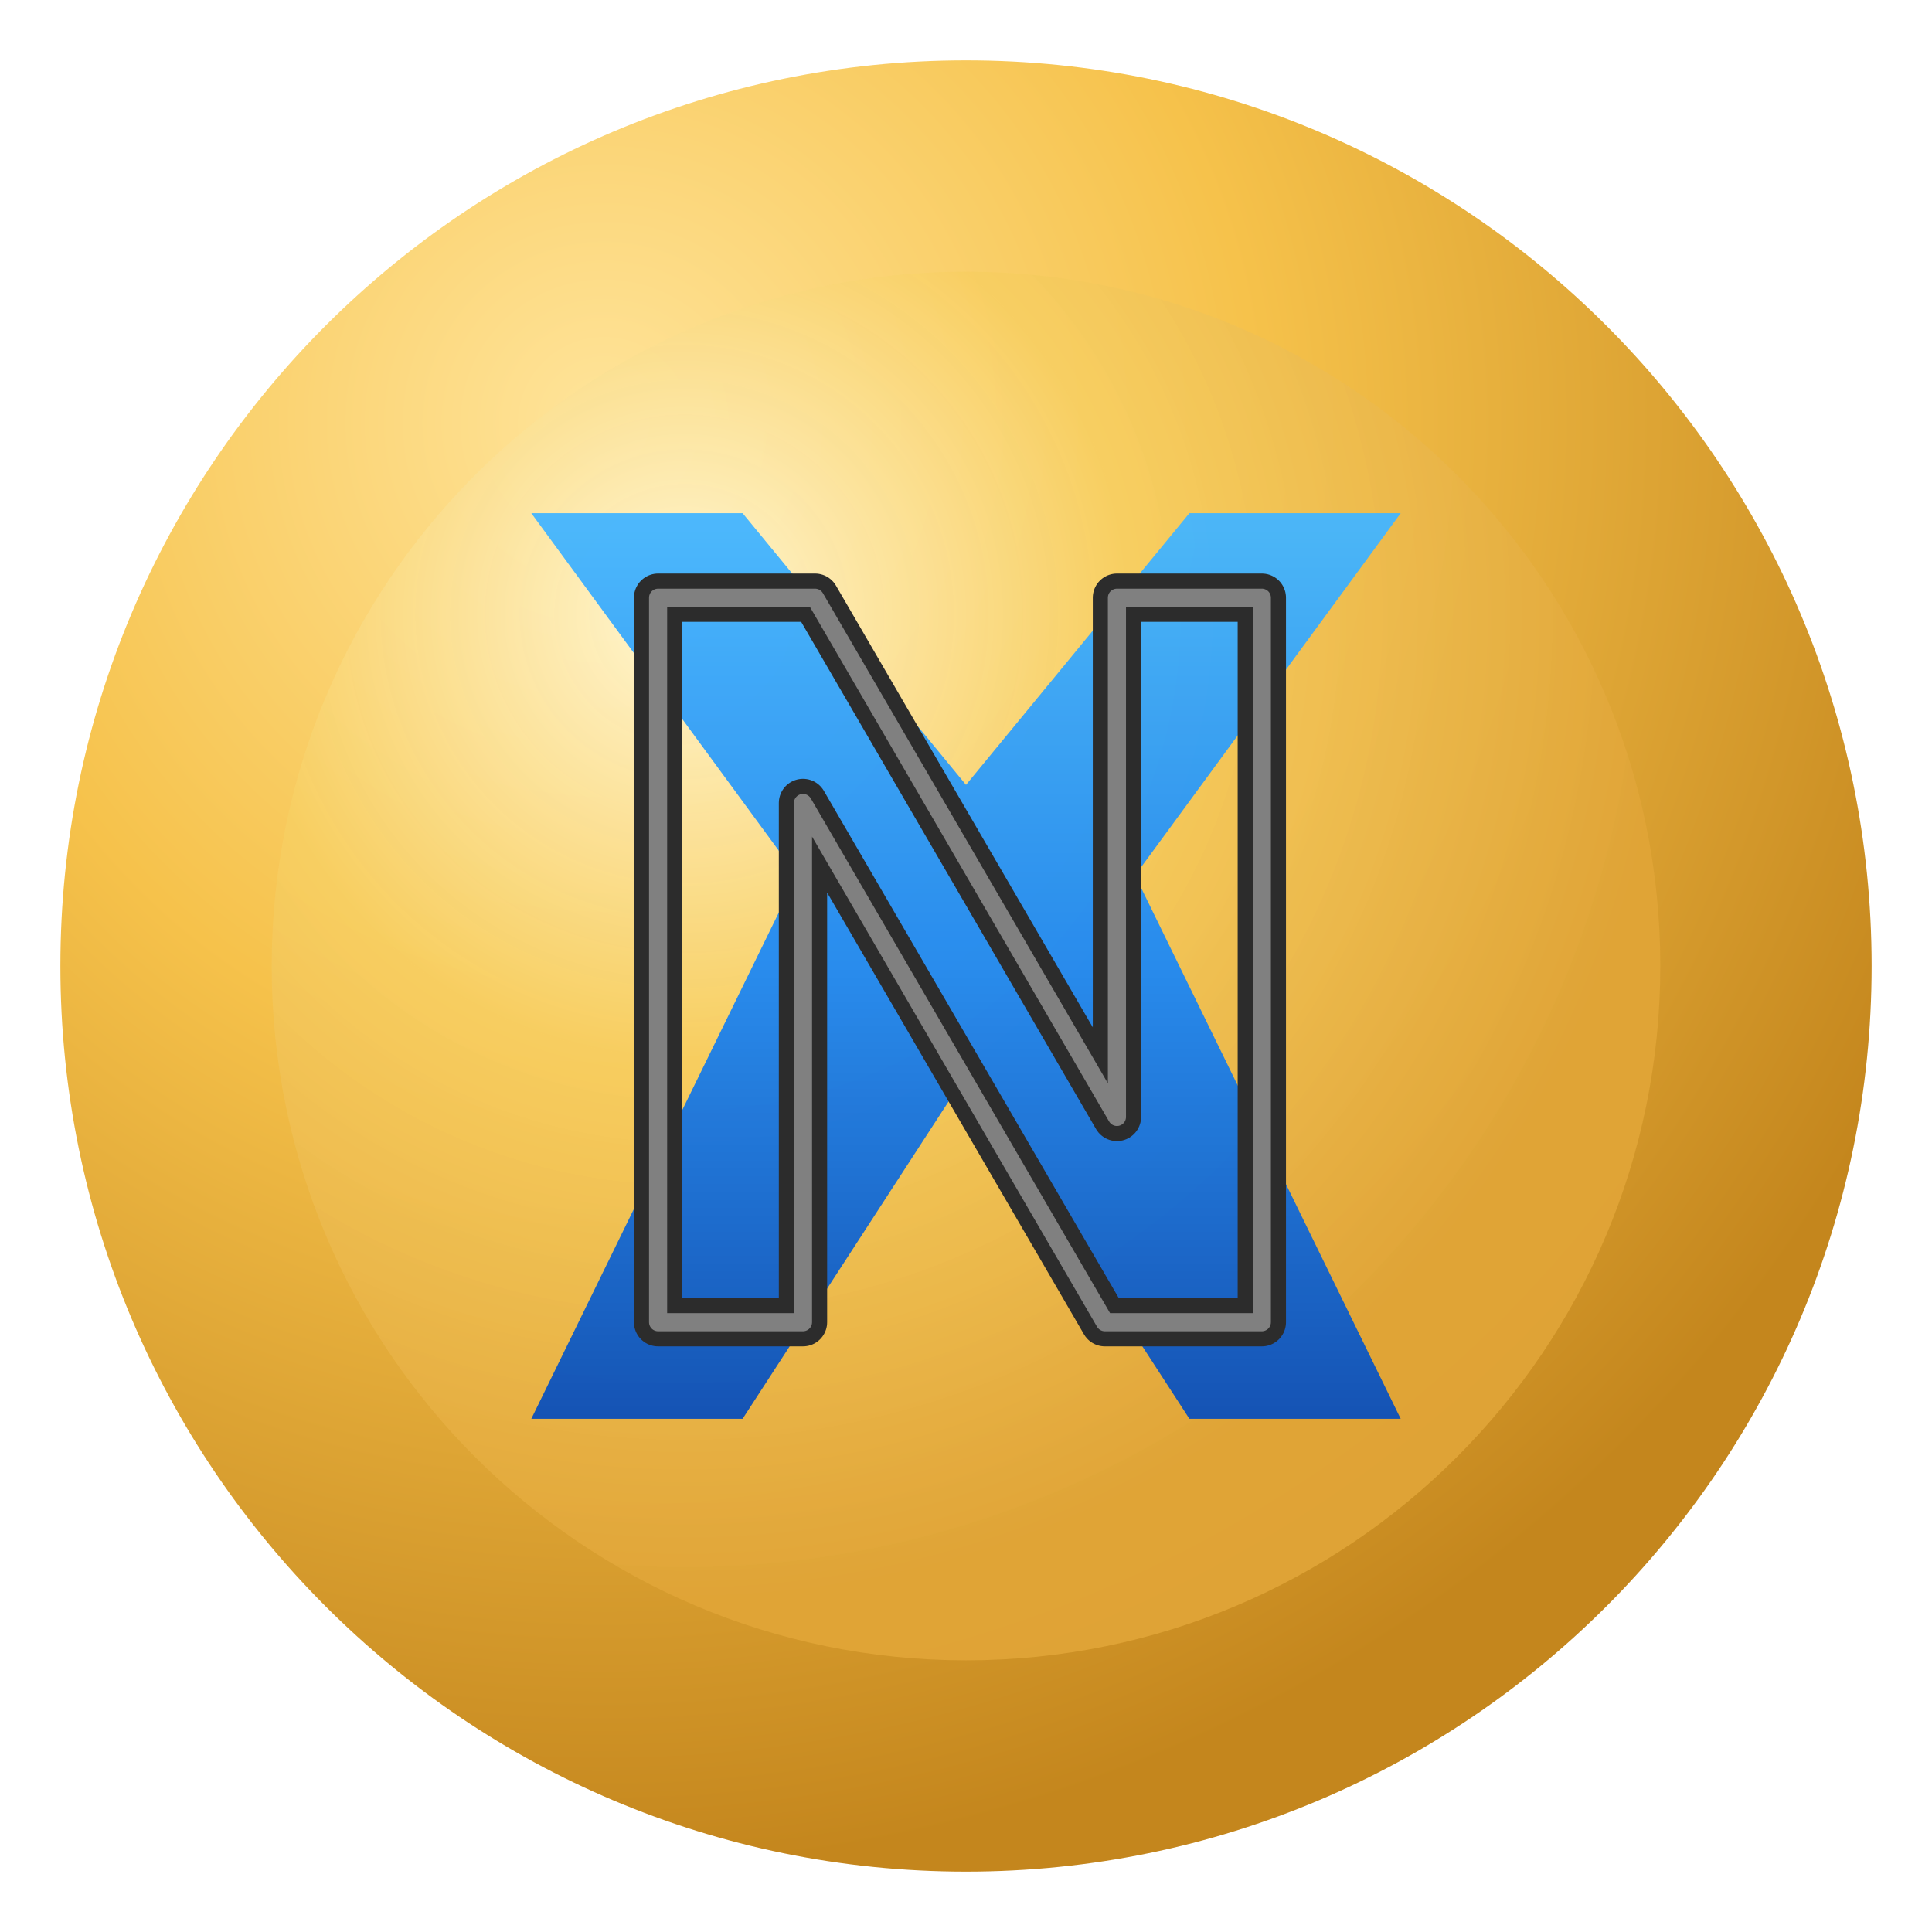
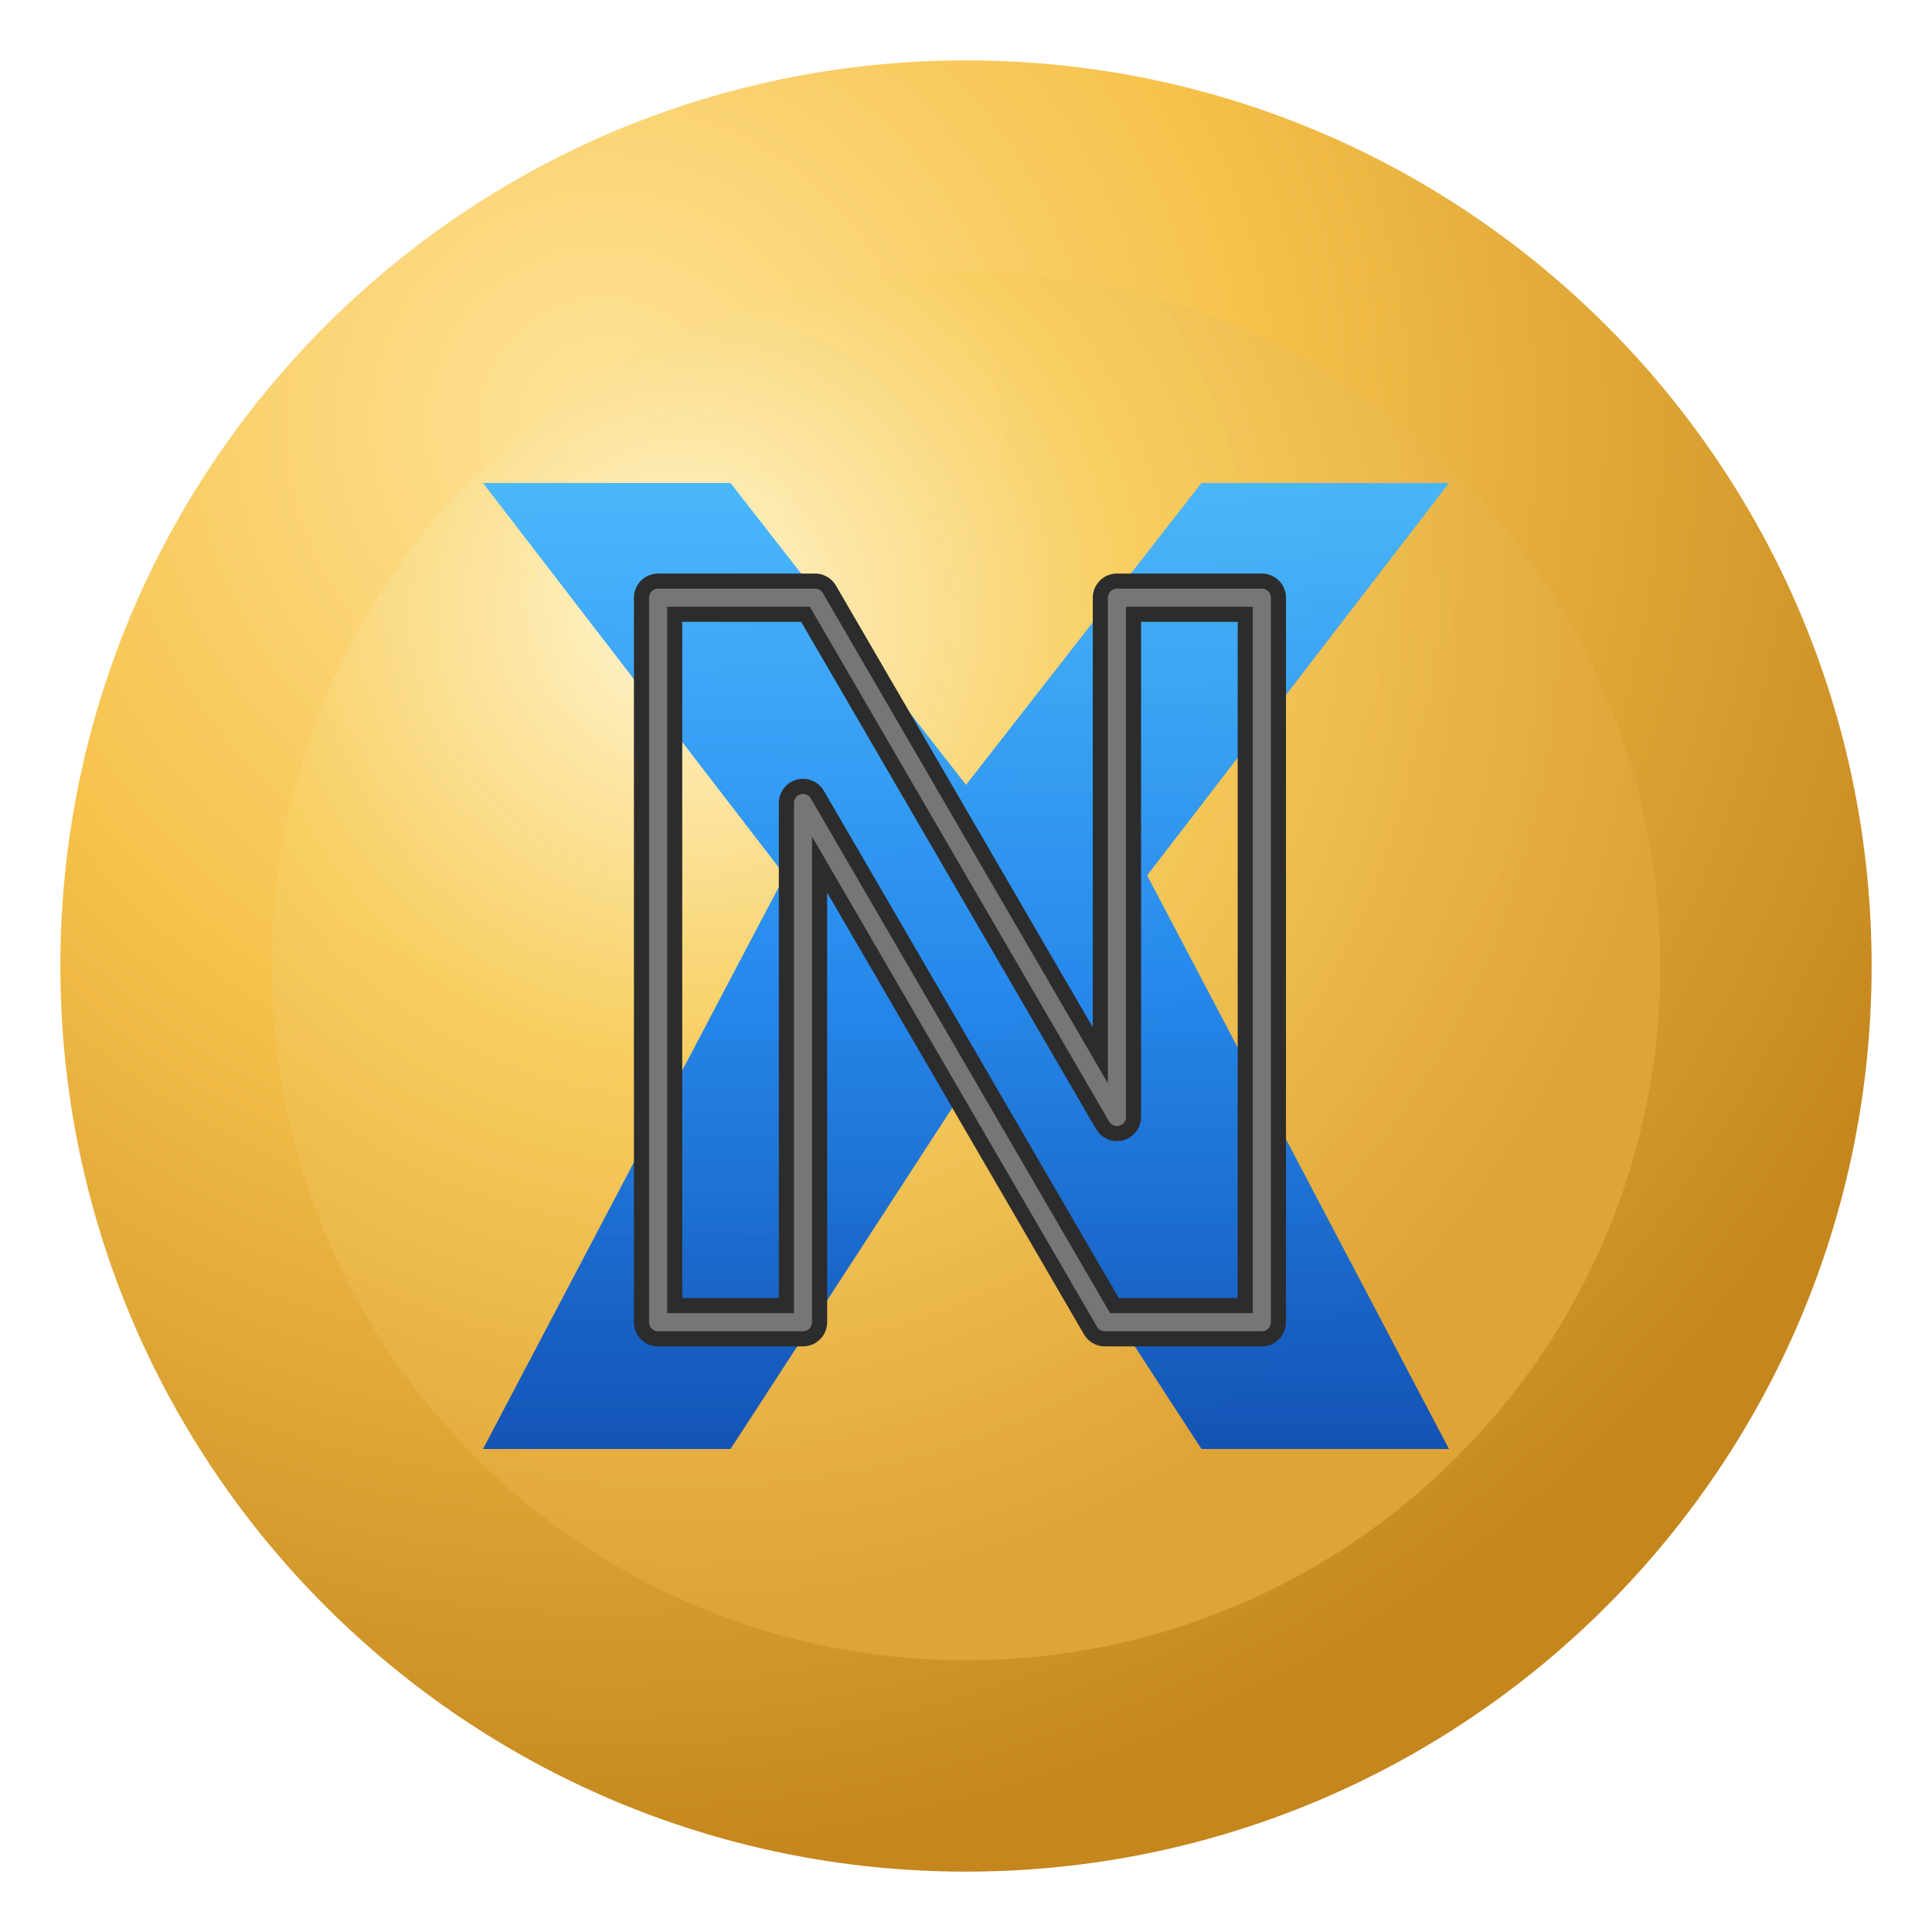
<svg xmlns="http://www.w3.org/2000/svg" width="32" height="32" viewBox="0 0 32 32">
  <defs>
    <radialGradient id="coinGradient" cx="30%" cy="20%" r="80%">
      <stop offset="0%" stop-color="#ffe49a" />
      <stop offset="45%" stop-color="#f6c24b" />
      <stop offset="100%" stop-color="#c4861d" />
    </radialGradient>
    <radialGradient id="innerGlow" cx="30%" cy="25%" r="70%">
      <stop offset="0%" stop-color="#fff7d5" stop-opacity="0.95" />
      <stop offset="45%" stop-color="#f8cf62" stop-opacity="0.9" />
      <stop offset="100%" stop-color="#e0a437" stop-opacity="0.95" />
    </radialGradient>
    <linearGradient id="XGradient" x1="0" y1="0" x2="0" y2="1">
      <stop offset="0%" stop-color="#44b6ff" />
      <stop offset="50%" stop-color="#1e88f3" />
      <stop offset="100%" stop-color="#0b4fba" />
    </linearGradient>
  </defs>
  <circle cx="16" cy="16" r="15" fill="url(#coinGradient)" />
  <circle cx="16" cy="16" r="11.5" fill="url(#innerGlow)" />
-   <path d="M8.8,8.5 L12.3,8.5 L16,13 L19.7,8.5 L23.2,8.5 L18.8,14.5             L23.2,23.5 L19.7,23.5 L16,17.8 L12.3,23.5 L8.8,23.5             L13.2,14.5 Z" fill="url(#XGradient)" opacity="0.95" />
+   <path d="M8,8 L12.1,8 L16,13 L19.9,8 L24,8 L19,14.5             L24,24 L19.9,24 L16,18 L12.1,24 L8,24             L13,14.5 Z" fill="url(#XGradient)" opacity="0.96" />
  <path d="M10.9 21.9 V9.9 H13.5 L18.5 18.5 V9.9 H20.9 V21.9 H18.3            L13.3 13.3 V21.9 Z" fill="none" stroke="#2c2c2c" stroke-width="0.8" stroke-linejoin="round" />
-   <path d="M10.9 21.9 V9.9 H13.5 L18.5 18.5 V9.9 H20.9 V21.9 H18.3            L13.3 13.3 V21.9 Z" fill="none" stroke="rgba(255,255,255,0.4)" stroke-width="0.3" stroke-linejoin="round" />
+   <path d="M10.9 21.9 V9.9 H13.5 L18.5 18.5 V9.9 H20.9 V21.9 H18.3            L13.3 13.3 V21.9 Z" fill="none" stroke="rgba(255,255,255,0.35)" stroke-width="0.3" stroke-linejoin="round" />
</svg>
